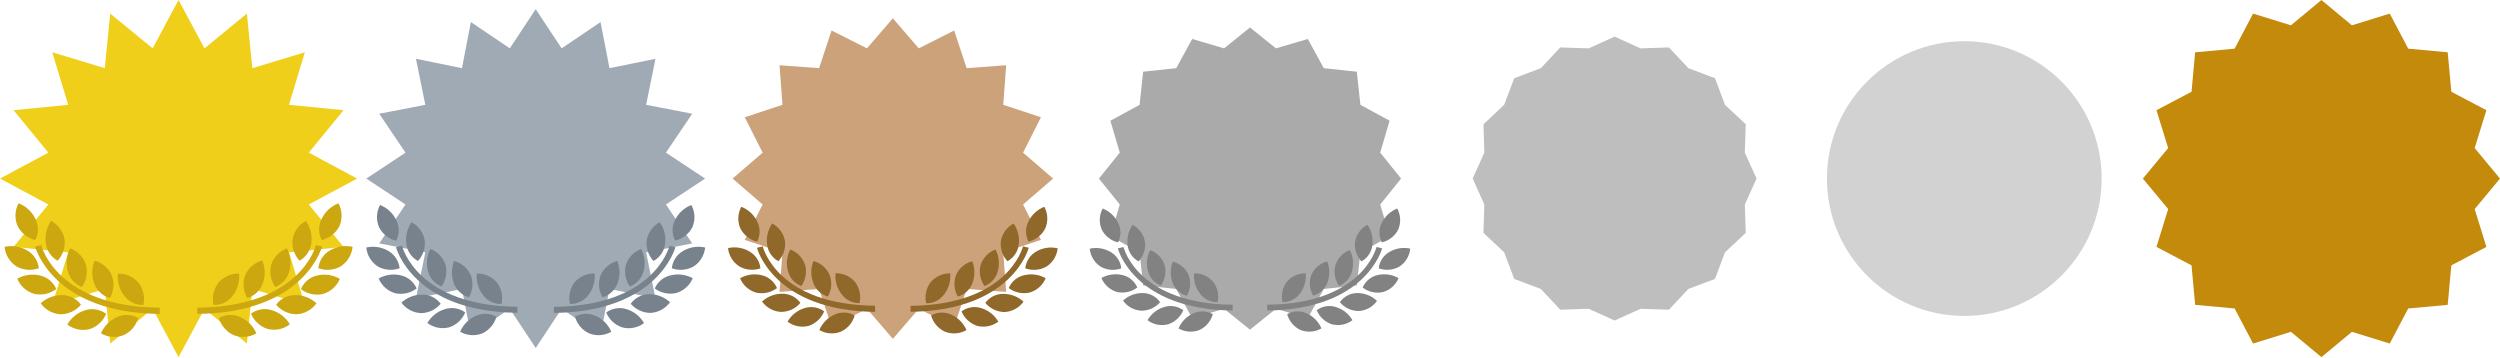
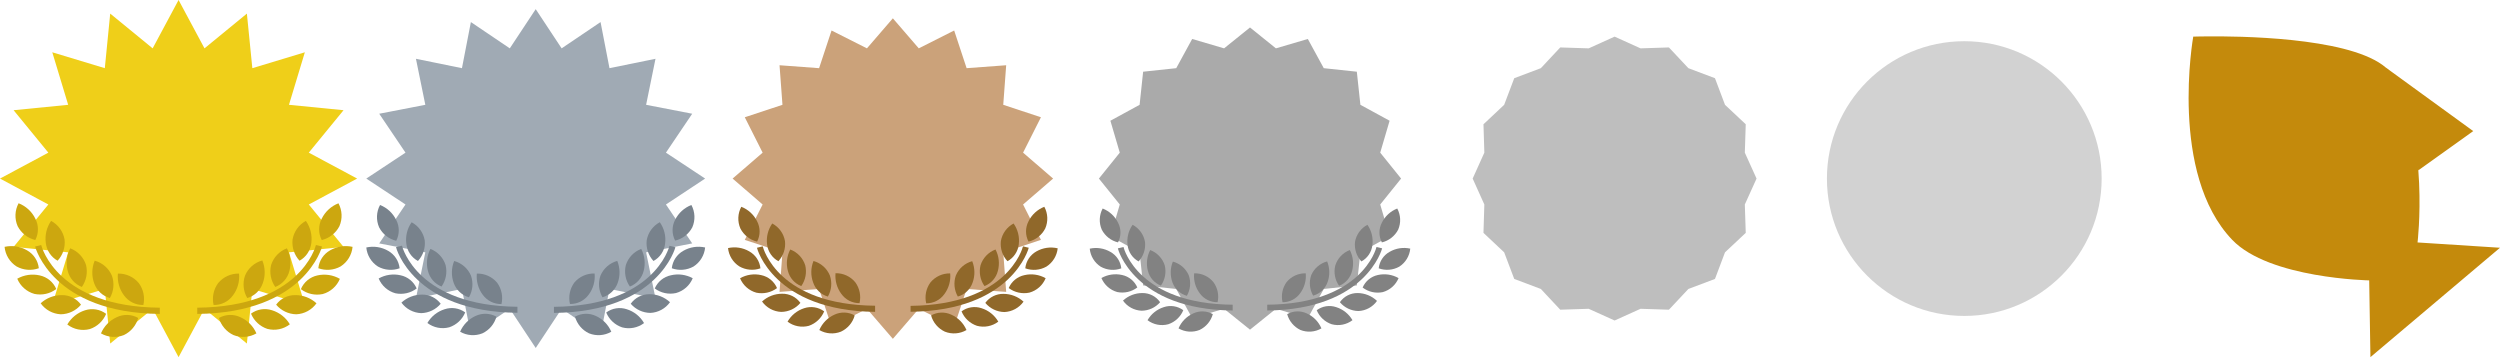
- <svg xmlns="http://www.w3.org/2000/svg" id="icons" viewBox="0 0 546 78">
-   <defs>
-     <style>.cls-1{fill:#efcf19;}.cls-2{fill:#a0aab4;}.cls-3{fill:#cba27a;}.cls-4{fill:#aaa;}.cls-5{fill:#bebebe;}.cls-6{fill:#cca70f;}.cls-7{fill:#78828c;}.cls-8{fill:#90682a;}.cls-9{fill:#828282;}.cls-10{fill:#d2d2d2;}.cls-11{fill:#c48a0c;}</style>
+ <svg xmlns="http://www.w3.org/2000/svg" id="icons" viewBox="0 0 546 78" version="1.1">
+   <defs id="defs1">
+     <style id="style1">.cls-1{fill:#efcf19;}.cls-2{fill:#a0aab4;}.cls-3{fill:#cba27a;}.cls-4{fill:#aaa;}.cls-5{fill:#bebebe;}.cls-6{fill:#cca70f;}.cls-7{fill:#78828c;}.cls-8{fill:#90682a;}.cls-9{fill:#828282;}.cls-10{fill:#d2d2d2;}.cls-11{fill:#c48a0c;}</style>
  </defs>
-   <polygon class="cls-1" points="39 0 44.66 10.56 53.92 2.97 55.11 14.89 66.58 11.42 63.11 22.89 75.03 24.07 67.44 33.34 78 39 67.44 44.66 75.03 53.92 63.11 55.11 66.58 66.58 55.11 63.11 53.92 75.03 44.66 67.44 39 78 33.34 67.44 24.07 75.03 22.89 63.11 11.42 66.58 14.89 55.11 2.97 53.92 10.56 44.66 0 39 10.56 33.34 2.97 24.07 14.89 22.89 11.42 11.42 22.89 14.89 24.07 2.97 33.34 10.56 39 0" />
-   <polygon class="cls-2" points="117 2 122.66 10.56 131.16 4.82 133.11 14.89 143.16 12.84 141.11 22.89 151.18 24.84 145.44 33.34 154 39 145.44 44.66 151.18 53.16 141.11 55.11 143.16 65.16 133.11 63.11 131.16 73.18 122.66 67.44 117 76 111.34 67.44 102.84 73.18 100.89 63.11 90.84 65.16 92.89 55.11 82.82 53.16 88.56 44.66 80 39 88.56 33.34 82.82 24.84 92.89 22.89 90.84 12.84 100.89 14.89 102.84 4.82 111.34 10.56 117 2" />
-   <polygon class="cls-3" points="195 4 200.66 10.56 208.39 6.66 211.11 14.89 219.75 14.25 219.11 22.89 227.34 25.61 223.44 33.34 230 39 223.44 44.66 227.34 52.39 219.11 55.11 219.75 63.75 211.11 63.11 208.39 71.34 200.66 67.44 195 74 189.34 67.44 181.61 71.34 178.89 63.11 170.25 63.75 170.89 55.11 162.66 52.39 166.56 44.66 160 39 166.56 33.34 162.66 25.61 170.89 22.89 170.25 14.25 178.89 14.89 181.61 6.66 189.34 10.56 195 4" />
-   <polygon class="cls-4" points="273 6 278.66 10.56 285.63 8.51 289.11 14.89 296.33 15.66 297.11 22.89 303.49 26.37 301.44 33.34 306 39 301.44 44.66 303.49 51.63 297.11 55.11 296.33 62.34 289.11 63.11 285.63 69.49 278.66 67.44 273 72 267.34 67.44 260.37 69.49 256.89 63.11 249.66 62.34 248.89 55.11 242.51 51.63 244.56 44.66 240 39 244.56 33.34 242.51 26.37 248.89 22.89 249.66 15.66 256.89 14.89 260.37 8.51 267.34 10.56 273 6" />
-   <polygon class="cls-5" points="352.63 8 358.29 10.56 364.49 10.36 368.74 14.89 374.55 17.08 376.74 22.89 381.27 27.14 381.07 33.34 383.63 39 381.07 44.66 381.27 50.86 376.74 55.11 374.55 60.92 368.74 63.11 364.49 67.64 358.29 67.44 352.63 70 346.97 67.44 340.76 67.64 336.52 63.11 330.71 60.92 328.51 55.11 323.99 50.86 324.18 44.66 321.63 39 324.18 33.34 323.99 27.14 328.51 22.89 330.71 17.08 336.52 14.89 340.76 10.36 346.97 10.56 352.63 8" />
-   <path class="cls-6" d="M72.1,54.67a5.11,5.11,0,0,0-2.58,3.91,5.88,5.88,0,0,0,4.87-.39A5.71,5.71,0,0,0,77,53.91,6.85,6.85,0,0,0,72.1,54.67Z" />
-   <path class="cls-6" d="M68,53.05a6.86,6.86,0,0,0-1.2-4.81A5.7,5.7,0,0,0,63.9,52.3a5.85,5.85,0,0,0,1.52,4.64A5.1,5.1,0,0,0,68,53.05Z" />
-   <path class="cls-6" d="M63.21,59.16a6.84,6.84,0,0,0-.55-4.93,5.78,5.78,0,0,0-3.45,3.64,5.92,5.92,0,0,0,.91,4.8A5.05,5.05,0,0,0,63.21,59.16Z" />
-   <path class="cls-6" d="M57.38,61.88a6.84,6.84,0,0,0-.09-5,5.72,5.72,0,0,0-3.77,3.3A5.88,5.88,0,0,0,54,65.09,5.06,5.06,0,0,0,57.38,61.88Z" />
-   <path class="cls-6" d="M50.87,64.52a6.82,6.82,0,0,0,1.34-4.77,5.75,5.75,0,0,0-4.56,2.07,5.86,5.86,0,0,0-1,4.79A5.07,5.07,0,0,0,50.87,64.52Z" />
-   <path class="cls-6" d="M74.13,49.4a5.75,5.75,0,0,0-.21-5,6.83,6.83,0,0,0-3.65,3.35,5.06,5.06,0,0,0,0,4.68A5.91,5.91,0,0,0,74.13,49.4Z" />
-   <path class="cls-6" d="M69.32,60.15a5.09,5.09,0,0,0-3.61,3,5.87,5.87,0,0,0,4.77,1.07,5.73,5.73,0,0,0,3.75-3.32A6.85,6.85,0,0,0,69.32,60.15Z" />
-   <path class="cls-6" d="M60.31,66.54a5.88,5.88,0,0,0,4.41,2.1,5.73,5.73,0,0,0,4.4-2.4,6.78,6.78,0,0,0-4.62-1.79A5.1,5.1,0,0,0,60.31,66.54Z" />
-   <path class="cls-6" d="M59.44,67.77a5.07,5.07,0,0,0-4.62.73,5.86,5.86,0,0,0,3.57,3.33,5.68,5.68,0,0,0,4.91-1A6.84,6.84,0,0,0,59.44,67.77Z" />
-   <path class="cls-6" d="M52.49,69.27a5.07,5.07,0,0,0-4.67.17A5.86,5.86,0,0,0,51,73.18a5.74,5.74,0,0,0,5-.37A6.81,6.81,0,0,0,52.49,69.27Z" />
-   <path class="cls-6" d="M70.33,53.84,69,53.51c-.13.55-3.63,13.48-25.92,13.69l0,1.36C66.5,68.35,70.3,54,70.33,53.84Z" />
-   <path class="cls-6" d="M8.48,58.58A5.11,5.11,0,0,0,5.9,54.67,6.85,6.85,0,0,0,1,53.91a5.71,5.71,0,0,0,2.61,4.28A5.88,5.88,0,0,0,8.48,58.58Z" />
-   <path class="cls-6" d="M12.58,56.94A5.85,5.85,0,0,0,14.1,52.3a5.71,5.71,0,0,0-2.94-4.06A6.88,6.88,0,0,0,10,53.05,5.1,5.1,0,0,0,12.58,56.94Z" />
-   <path class="cls-6" d="M17.88,62.67a5.92,5.92,0,0,0,.91-4.8,5.78,5.78,0,0,0-3.45-3.64,6.84,6.84,0,0,0-.55,4.93A5.05,5.05,0,0,0,17.88,62.67Z" />
-   <path class="cls-6" d="M24,65.09a5.89,5.89,0,0,0,.45-4.86,5.72,5.72,0,0,0-3.77-3.3,6.84,6.84,0,0,0-.09,5A5.07,5.07,0,0,0,24,65.09Z" />
-   <path class="cls-6" d="M31.31,66.61a5.86,5.86,0,0,0-1-4.79,5.75,5.75,0,0,0-4.56-2.07,6.82,6.82,0,0,0,1.34,4.77A5.07,5.07,0,0,0,31.31,66.61Z" />
-   <path class="cls-6" d="M7.71,52.42a5.06,5.06,0,0,0,0-4.68,6.83,6.83,0,0,0-3.65-3.35,5.75,5.75,0,0,0-.21,5A5.91,5.91,0,0,0,7.71,52.42Z" />
-   <path class="cls-6" d="M8.68,60.15a6.85,6.85,0,0,0-4.91.72,5.73,5.73,0,0,0,3.75,3.32,5.87,5.87,0,0,0,4.77-1.07A5.09,5.09,0,0,0,8.68,60.15Z" />
-   <path class="cls-6" d="M17.69,66.54a5.1,5.1,0,0,0-4.19-2.09,6.81,6.81,0,0,0-4.62,1.79,5.73,5.73,0,0,0,4.4,2.4A5.88,5.88,0,0,0,17.69,66.54Z" />
-   <path class="cls-6" d="M18.56,67.77a6.84,6.84,0,0,0-3.86,3.1,5.68,5.68,0,0,0,4.91,1,5.86,5.86,0,0,0,3.57-3.33A5.07,5.07,0,0,0,18.56,67.77Z" />
-   <path class="cls-6" d="M25.51,69.27a6.81,6.81,0,0,0-3.46,3.54,5.74,5.74,0,0,0,5,.37,5.86,5.86,0,0,0,3.13-3.74A5.07,5.07,0,0,0,25.51,69.27Z" />
-   <path class="cls-6" d="M9,53.51l-1.33.33C7.7,54,11.5,68.35,34.9,68.56V67.2C12.63,67,9.13,54.06,9,53.51Z" />
-   <path class="cls-7" d="M149.23,54.78a5,5,0,0,0-2.51,3.81,5.73,5.73,0,0,0,4.74-.38A5.56,5.56,0,0,0,154,54.05,6.64,6.64,0,0,0,149.23,54.78Z" />
-   <path class="cls-7" d="M145.26,53.21a6.62,6.62,0,0,0-1.16-4.68,5.56,5.56,0,0,0-2.86,3.95A5.71,5.71,0,0,0,142.72,57,4.91,4.91,0,0,0,145.26,53.21Z" />
-   <path class="cls-7" d="M140.58,59.16a6.7,6.7,0,0,0-.54-4.8,5.61,5.61,0,0,0-3.36,3.54,5.74,5.74,0,0,0,.89,4.68A4.94,4.94,0,0,0,140.58,59.16Z" />
-   <path class="cls-7" d="M134.9,61.8a6.68,6.68,0,0,0-.09-4.82,5.6,5.6,0,0,0-3.67,3.22,5.71,5.71,0,0,0,.44,4.73A5,5,0,0,0,134.9,61.8Z" />
-   <path class="cls-7" d="M128.56,64.37a6.63,6.63,0,0,0,1.3-4.64,5.58,5.58,0,0,0-4.44,2,5.73,5.73,0,0,0-.94,4.66A4.93,4.93,0,0,0,128.56,64.37Z" />
-   <path class="cls-7" d="M151.2,49.65a5.57,5.57,0,0,0-.2-4.88A6.62,6.62,0,0,0,147.45,48a4.9,4.9,0,0,0,0,4.55A5.7,5.7,0,0,0,151.2,49.65Z" />
-   <path class="cls-7" d="M146.53,60.12A4.93,4.93,0,0,0,143,63a5.69,5.69,0,0,0,4.64,1,5.56,5.56,0,0,0,3.65-3.23A6.67,6.67,0,0,0,146.53,60.12Z" />
-   <path class="cls-7" d="M137.75,66.34a5.76,5.76,0,0,0,4.3,2,5.61,5.61,0,0,0,4.28-2.34,6.66,6.66,0,0,0-4.5-1.75A5,5,0,0,0,137.75,66.34Z" />
-   <path class="cls-7" d="M136.9,67.54a4.93,4.93,0,0,0-4.5.71,5.72,5.72,0,0,0,3.48,3.25,5.55,5.55,0,0,0,4.78-.94A6.63,6.63,0,0,0,136.9,67.54Z" />
-   <path class="cls-7" d="M130.13,69a5,5,0,0,0-4.55.16,5.7,5.7,0,0,0,3.06,3.64,5.58,5.58,0,0,0,4.87-.35A6.69,6.69,0,0,0,130.13,69Z" />
-   <path class="cls-7" d="M147.51,54l-1.3-.32c-.13.54-3.54,13.13-25.23,13.33v1.33C143.78,68.11,147.47,54.11,147.51,54Z" />
-   <path class="cls-7" d="M87.28,58.59a5,5,0,0,0-2.51-3.81A6.64,6.64,0,0,0,80,54.05a5.56,5.56,0,0,0,2.54,4.16A5.73,5.73,0,0,0,87.28,58.59Z" />
-   <path class="cls-7" d="M91.28,57a5.71,5.71,0,0,0,1.48-4.51,5.56,5.56,0,0,0-2.86-3.95,6.62,6.62,0,0,0-1.16,4.68A4.91,4.91,0,0,0,91.28,57Z" />
-   <path class="cls-7" d="M96.43,62.58a5.74,5.74,0,0,0,.89-4.68A5.61,5.61,0,0,0,94,54.36a6.7,6.7,0,0,0-.54,4.8A4.94,4.94,0,0,0,96.43,62.58Z" />
-   <path class="cls-7" d="M102.42,64.93a5.71,5.71,0,0,0,.44-4.73A5.6,5.6,0,0,0,99.19,57a6.68,6.68,0,0,0-.09,4.82A5,5,0,0,0,102.42,64.93Z" />
-   <path class="cls-7" d="M109.52,66.41a5.73,5.73,0,0,0-.94-4.66,5.58,5.58,0,0,0-4.44-2,6.63,6.63,0,0,0,1.3,4.64A4.93,4.93,0,0,0,109.52,66.41Z" />
-   <path class="cls-7" d="M86.53,52.59a4.9,4.9,0,0,0,0-4.55A6.62,6.62,0,0,0,83,44.77a5.57,5.57,0,0,0-.2,4.88A5.7,5.7,0,0,0,86.53,52.59Z" />
-   <path class="cls-7" d="M87.47,60.12a6.67,6.67,0,0,0-4.77.7,5.56,5.56,0,0,0,3.65,3.23A5.73,5.73,0,0,0,91,63,4.93,4.93,0,0,0,87.47,60.12Z" />
-   <path class="cls-7" d="M96.25,66.34a5,5,0,0,0-4.08-2,6.66,6.66,0,0,0-4.5,1.75A5.61,5.61,0,0,0,92,68.39,5.76,5.76,0,0,0,96.25,66.34Z" />
-   <path class="cls-7" d="M97.1,67.54a6.63,6.63,0,0,0-3.76,3,5.55,5.55,0,0,0,4.78.94,5.72,5.72,0,0,0,3.48-3.25A4.93,4.93,0,0,0,97.1,67.54Z" />
-   <path class="cls-7" d="M103.87,69a6.69,6.69,0,0,0-3.38,3.45,5.58,5.58,0,0,0,4.87.35,5.7,5.7,0,0,0,3.06-3.64A5,5,0,0,0,103.87,69Z" />
-   <path class="cls-7" d="M87.79,53.65l-1.3.32c0,.14,3.73,14.14,26.52,14.34V67C91.33,66.78,87.92,54.19,87.79,53.65Z" />
-   <path class="cls-8" d="M226.36,54.9a4.81,4.81,0,0,0-2.44,3.7,5.54,5.54,0,0,0,4.61-.37,5.41,5.41,0,0,0,2.47-4A6.44,6.44,0,0,0,226.36,54.9Z" />
-   <path class="cls-8" d="M222.5,53.37a6.51,6.51,0,0,0-1.13-4.56,5.39,5.39,0,0,0-2.78,3.84,5.55,5.55,0,0,0,1.44,4.4A4.79,4.79,0,0,0,222.5,53.37Z" />
-   <path class="cls-8" d="M217.94,59.15a6.46,6.46,0,0,0-.52-4.66,5.44,5.44,0,0,0-3.27,3.44,5.59,5.59,0,0,0,.86,4.55A4.81,4.81,0,0,0,217.94,59.15Z" />
-   <path class="cls-8" d="M212.41,61.73a6.48,6.48,0,0,0-.08-4.69,5.44,5.44,0,0,0-3.57,3.12,5.58,5.58,0,0,0,.43,4.61A4.77,4.77,0,0,0,212.41,61.73Z" />
-   <path class="cls-8" d="M206.25,64.23a6.52,6.52,0,0,0,1.27-4.52,5.43,5.43,0,0,0-4.33,2,5.6,5.6,0,0,0-.91,4.54A4.82,4.82,0,0,0,206.25,64.23Z" />
-   <path class="cls-8" d="M228.28,49.9a5.42,5.42,0,0,0-.2-4.74,6.46,6.46,0,0,0-3.45,3.17,4.78,4.78,0,0,0,0,4.44A5.56,5.56,0,0,0,228.28,49.9Z" />
-   <path class="cls-8" d="M223.73,60.09a4.82,4.82,0,0,0-3.43,2.82,5.61,5.61,0,0,0,4.52,1,5.42,5.42,0,0,0,3.55-3.15A6.44,6.44,0,0,0,223.73,60.09Z" />
-   <path class="cls-8" d="M215.19,66.15a5.56,5.56,0,0,0,4.18,2,5.44,5.44,0,0,0,4.17-2.27,6.51,6.51,0,0,0-4.38-1.7A4.81,4.81,0,0,0,215.19,66.15Z" />
-   <path class="cls-8" d="M214.36,67.31A4.78,4.78,0,0,0,210,68a5.55,5.55,0,0,0,3.38,3.16,5.4,5.4,0,0,0,4.65-.91A6.46,6.46,0,0,0,214.36,67.31Z" />
-   <path class="cls-8" d="M207.78,68.73a4.81,4.81,0,0,0-4.43.16,5.56,5.56,0,0,0,3,3.54,5.4,5.4,0,0,0,4.73-.35A6.45,6.45,0,0,0,207.78,68.73Z" />
-   <path class="cls-8" d="M224.68,54.11l-1.26-.31c-.13.52-3.44,12.77-24.55,13v1.29C221.05,67.86,224.65,54.25,224.68,54.11Z" />
-   <path class="cls-8" d="M166.08,58.6a4.81,4.81,0,0,0-2.44-3.7,6.44,6.44,0,0,0-4.64-.72,5.41,5.41,0,0,0,2.47,4A5.54,5.54,0,0,0,166.08,58.6Z" />
-   <path class="cls-8" d="M170,57.05a5.55,5.55,0,0,0,1.44-4.4,5.39,5.39,0,0,0-2.78-3.84,6.51,6.51,0,0,0-1.13,4.56A4.79,4.79,0,0,0,170,57.05Z" />
-   <path class="cls-8" d="M175,62.48a5.59,5.59,0,0,0,.86-4.55,5.44,5.44,0,0,0-3.27-3.44,6.46,6.46,0,0,0-.52,4.66A4.81,4.81,0,0,0,175,62.48Z" />
-   <path class="cls-8" d="M180.81,64.77a5.58,5.58,0,0,0,.43-4.61A5.44,5.44,0,0,0,177.67,57a6.48,6.48,0,0,0-.08,4.69A4.77,4.77,0,0,0,180.81,64.77Z" />
-   <path class="cls-8" d="M187.72,66.21a5.6,5.6,0,0,0-.91-4.54,5.43,5.43,0,0,0-4.33-2,6.52,6.52,0,0,0,1.27,4.52A4.82,4.82,0,0,0,187.72,66.21Z" />
-   <path class="cls-8" d="M165.35,52.77a4.78,4.78,0,0,0,0-4.44,6.46,6.46,0,0,0-3.45-3.17,5.42,5.42,0,0,0-.2,4.74A5.56,5.56,0,0,0,165.35,52.77Z" />
-   <path class="cls-8" d="M166.27,60.09a6.44,6.44,0,0,0-4.64.68,5.42,5.42,0,0,0,3.55,3.15,5.61,5.61,0,0,0,4.52-1A4.82,4.82,0,0,0,166.27,60.09Z" />
-   <path class="cls-8" d="M174.81,66.15a4.81,4.81,0,0,0-4-2,6.51,6.51,0,0,0-4.38,1.7,5.44,5.44,0,0,0,4.17,2.27A5.56,5.56,0,0,0,174.81,66.15Z" />
-   <path class="cls-8" d="M175.64,67.31A6.46,6.46,0,0,0,172,70.25a5.4,5.4,0,0,0,4.65.91A5.59,5.59,0,0,0,180,68,4.8,4.8,0,0,0,175.64,67.31Z" />
-   <path class="cls-8" d="M182.22,68.73a6.45,6.45,0,0,0-3.28,3.35,5.4,5.4,0,0,0,4.73.35,5.56,5.56,0,0,0,3-3.54A4.81,4.81,0,0,0,182.22,68.73Z" />
-   <path class="cls-8" d="M166.58,53.8l-1.26.31c0,.14,3.63,13.75,25.8,14V66.77C170,66.57,166.71,54.32,166.58,53.8Z" />
-   <path class="cls-9" d="M303.49,55a4.68,4.68,0,0,0-2.38,3.6,5.42,5.42,0,0,0,4.49-.36,5.27,5.27,0,0,0,2.4-3.94A6.27,6.27,0,0,0,303.49,55Z" />
-   <path class="cls-9" d="M299.73,53.52a6.31,6.31,0,0,0-1.09-4.43,5.28,5.28,0,0,0-2.71,3.74,5.42,5.42,0,0,0,1.4,4.27A4.65,4.65,0,0,0,299.73,53.52Z" />
-   <path class="cls-9" d="M295.3,59.15a6.32,6.32,0,0,0-.5-4.54A5.3,5.3,0,0,0,291.62,58a5.42,5.42,0,0,0,.84,4.42A4.67,4.67,0,0,0,295.3,59.15Z" />
-   <path class="cls-9" d="M289.93,61.65a6.33,6.33,0,0,0-.08-4.56,5.3,5.3,0,0,0-3.48,3,5.44,5.44,0,0,0,.42,4.48A4.67,4.67,0,0,0,289.93,61.65Z" />
-   <path class="cls-9" d="M283.93,64.08a6.25,6.25,0,0,0,1.24-4.39A5.27,5.27,0,0,0,281,61.6a5.39,5.39,0,0,0-.89,4.41A4.68,4.68,0,0,0,283.93,64.08Z" />
-   <path class="cls-9" d="M305.36,50.16a5.31,5.31,0,0,0-.2-4.62,6.29,6.29,0,0,0-3.36,3.09,4.66,4.66,0,0,0,0,4.31A5.44,5.44,0,0,0,305.36,50.16Z" />
-   <path class="cls-9" d="M300.93,60.06a4.68,4.68,0,0,0-3.33,2.74,5.41,5.41,0,0,0,4.39,1,5.28,5.28,0,0,0,3.46-3.06A6.32,6.32,0,0,0,300.93,60.06Z" />
-   <path class="cls-9" d="M292.63,66a5.4,5.4,0,0,0,4.06,1.93,5.26,5.26,0,0,0,4.05-2.21A6.23,6.23,0,0,0,296.49,64,4.66,4.66,0,0,0,292.63,66Z" />
-   <path class="cls-9" d="M291.83,67.08a4.65,4.65,0,0,0-4.26.67,5.39,5.39,0,0,0,3.29,3.07,5.24,5.24,0,0,0,4.52-.89A6.29,6.29,0,0,0,291.83,67.08Z" />
-   <path class="cls-9" d="M285.42,68.46a4.67,4.67,0,0,0-4.3.15A5.43,5.43,0,0,0,284,72.06a5.28,5.28,0,0,0,4.6-.34A6.24,6.24,0,0,0,285.42,68.46Z" />
-   <path class="cls-9" d="M301.86,54.24l-1.23-.3c-.12.51-3.34,12.42-23.87,12.61v1.26C298.33,67.62,301.82,54.38,301.86,54.24Z" />
-   <path class="cls-9" d="M244.89,58.61a4.68,4.68,0,0,0-2.38-3.6,6.27,6.27,0,0,0-4.51-.7,5.27,5.27,0,0,0,2.4,3.94A5.42,5.42,0,0,0,244.89,58.61Z" />
-   <path class="cls-9" d="M248.67,57.1a5.42,5.42,0,0,0,1.4-4.27,5.28,5.28,0,0,0-2.71-3.74,6.35,6.35,0,0,0-1.1,4.43A4.68,4.68,0,0,0,248.67,57.1Z" />
-   <path class="cls-9" d="M253.54,62.38a5.42,5.42,0,0,0,.84-4.42,5.28,5.28,0,0,0-3.18-3.35,6.32,6.32,0,0,0-.5,4.54A4.67,4.67,0,0,0,253.54,62.38Z" />
-   <path class="cls-9" d="M259.21,64.61a5.44,5.44,0,0,0,.42-4.48,5.3,5.3,0,0,0-3.48-3,6.33,6.33,0,0,0-.08,4.56A4.67,4.67,0,0,0,259.21,64.61Z" />
-   <path class="cls-9" d="M265.92,66A5.39,5.39,0,0,0,265,61.6a5.27,5.27,0,0,0-4.2-1.91,6.25,6.25,0,0,0,1.24,4.39A4.68,4.68,0,0,0,265.92,66Z" />
-   <path class="cls-9" d="M244.18,52.94a4.66,4.66,0,0,0,0-4.31,6.29,6.29,0,0,0-3.36-3.09,5.29,5.29,0,0,0-.19,4.62A5.43,5.43,0,0,0,244.18,52.94Z" />
-   <path class="cls-9" d="M245.07,60.06a6.32,6.32,0,0,0-4.52.66A5.28,5.28,0,0,0,244,63.78a5.41,5.41,0,0,0,4.39-1A4.68,4.68,0,0,0,245.07,60.06Z" />
-   <path class="cls-9" d="M253.37,66A4.66,4.66,0,0,0,249.51,64a6.26,6.26,0,0,0-4.25,1.65,5.26,5.26,0,0,0,4.05,2.21A5.4,5.4,0,0,0,253.37,66Z" />
-   <path class="cls-9" d="M254.17,67.08a6.29,6.29,0,0,0-3.55,2.85,5.24,5.24,0,0,0,4.52.89,5.39,5.39,0,0,0,3.29-3.07A4.65,4.65,0,0,0,254.17,67.08Z" />
-   <path class="cls-9" d="M260.58,68.46a6.24,6.24,0,0,0-3.19,3.26,5.28,5.28,0,0,0,4.6.34,5.43,5.43,0,0,0,2.89-3.45A4.67,4.67,0,0,0,260.58,68.46Z" />
-   <path class="cls-9" d="M245.37,53.94l-1.23.3c0,.14,3.53,13.38,25.08,13.57l0-1.26C248.71,66.36,245.49,54.45,245.37,53.94Z" />
-   <circle class="cls-10" cx="429" cy="39" r="30" />
-   <polygon class="cls-11" points="507 0 513.66 5.53 521.92 2.97 525.96 10.63 534.58 11.42 535.37 20.04 543.03 24.07 540.47 32.34 546 39 540.47 45.66 543.03 53.92 535.37 57.96 534.58 66.58 525.96 67.37 521.92 75.03 513.66 72.47 507 78 500.34 72.47 492.07 75.03 488.04 67.37 479.42 66.58 478.63 57.96 470.97 53.92 473.53 45.66 468 39 473.53 32.34 470.97 24.07 478.63 20.04 479.42 11.42 488.04 10.63 492.07 2.97 500.34 5.53 507 0" />
+   <polygon class="cls-1" points="39 0 44.66 10.56 53.92 2.97 55.11 14.89 66.58 11.42 63.11 22.89 75.03 24.07 67.44 33.34 78 39 67.44 44.66 75.03 53.92 63.11 55.11 66.58 66.58 55.11 63.11 53.92 75.03 44.66 67.44 39 78 33.34 67.44 24.07 75.03 22.89 63.11 11.42 66.58 14.89 55.11 2.97 53.92 10.56 44.66 0 39 10.56 33.34 2.97 24.07 14.89 22.89 11.42 11.42 22.89 14.89 24.07 2.97 33.34 10.56 39 0" id="polygon1" />
+   <polygon class="cls-2" points="117 2 122.66 10.56 131.16 4.82 133.11 14.89 143.16 12.84 141.11 22.89 151.18 24.84 145.44 33.34 154 39 145.44 44.66 151.18 53.16 141.11 55.11 143.16 65.16 133.11 63.11 131.16 73.18 122.66 67.44 117 76 111.34 67.44 102.84 73.18 100.89 63.11 90.84 65.16 92.89 55.11 82.82 53.16 88.56 44.66 80 39 88.56 33.34 82.82 24.84 92.89 22.89 90.84 12.84 100.89 14.89 102.84 4.82 111.34 10.56 117 2" id="polygon2" />
+   <polygon class="cls-3" points="195 4 200.66 10.56 208.39 6.66 211.11 14.89 219.75 14.25 219.11 22.89 227.34 25.61 223.44 33.34 230 39 223.44 44.66 227.34 52.39 219.11 55.11 219.75 63.75 211.11 63.11 208.39 71.34 200.66 67.44 195 74 189.34 67.44 181.61 71.34 178.89 63.11 170.25 63.75 170.89 55.11 162.66 52.39 166.56 44.66 160 39 166.56 33.34 162.66 25.61 170.89 22.89 170.25 14.25 178.89 14.89 181.61 6.66 189.34 10.56 195 4" id="polygon3" />
+   <polygon class="cls-4" points="273 6 278.66 10.56 285.63 8.51 289.11 14.89 296.33 15.66 297.11 22.89 303.49 26.37 301.44 33.34 306 39 301.44 44.66 303.49 51.63 297.11 55.11 296.33 62.34 289.11 63.11 285.63 69.49 278.66 67.44 273 72 267.34 67.44 260.37 69.49 256.89 63.11 249.66 62.34 248.89 55.11 242.51 51.63 244.56 44.66 240 39 244.56 33.34 242.51 26.37 248.89 22.89 249.66 15.66 256.89 14.89 260.37 8.51 267.34 10.56 273 6" id="polygon4" />
+   <polygon class="cls-5" points="352.63 8 358.29 10.56 364.49 10.36 368.74 14.89 374.55 17.08 376.74 22.89 381.27 27.14 381.07 33.34 383.63 39 381.07 44.66 381.27 50.86 376.74 55.11 374.55 60.92 368.74 63.11 364.49 67.64 358.29 67.44 352.63 70 346.97 67.44 340.76 67.64 336.52 63.11 330.71 60.92 328.51 55.11 323.99 50.86 324.18 44.66 321.63 39 324.18 33.34 323.99 27.14 328.51 22.89 330.71 17.08 336.52 14.89 340.76 10.36 346.97 10.56 352.63 8" id="polygon5" />
+   <path class="cls-6" d="M72.1,54.67a5.11,5.11,0,0,0-2.58,3.91,5.88,5.88,0,0,0,4.87-.39A5.71,5.71,0,0,0,77,53.91,6.85,6.85,0,0,0,72.1,54.67Z" id="path5" />
+   <path class="cls-6" d="M68,53.05a6.86,6.86,0,0,0-1.2-4.81A5.7,5.7,0,0,0,63.9,52.3a5.85,5.85,0,0,0,1.52,4.64A5.1,5.1,0,0,0,68,53.05Z" id="path6" />
+   <path class="cls-6" d="M63.21,59.16a6.84,6.84,0,0,0-.55-4.93,5.78,5.78,0,0,0-3.45,3.64,5.92,5.92,0,0,0,.91,4.8A5.05,5.05,0,0,0,63.21,59.16Z" id="path7" />
+   <path class="cls-6" d="M57.38,61.88a6.84,6.84,0,0,0-.09-5,5.72,5.72,0,0,0-3.77,3.3A5.88,5.88,0,0,0,54,65.09,5.06,5.06,0,0,0,57.38,61.88Z" id="path8" />
+   <path class="cls-6" d="M50.87,64.52a6.82,6.82,0,0,0,1.34-4.77,5.75,5.75,0,0,0-4.56,2.07,5.86,5.86,0,0,0-1,4.79A5.07,5.07,0,0,0,50.87,64.52Z" id="path9" />
+   <path class="cls-6" d="M74.13,49.4a5.75,5.75,0,0,0-.21-5,6.83,6.83,0,0,0-3.65,3.35,5.06,5.06,0,0,0,0,4.68A5.91,5.91,0,0,0,74.13,49.4Z" id="path10" />
+   <path class="cls-6" d="M69.32,60.15a5.09,5.09,0,0,0-3.61,3,5.87,5.87,0,0,0,4.77,1.07,5.73,5.73,0,0,0,3.75-3.32A6.85,6.85,0,0,0,69.32,60.15Z" id="path11" />
+   <path class="cls-6" d="M60.31,66.54a5.88,5.88,0,0,0,4.41,2.1,5.73,5.73,0,0,0,4.4-2.4,6.78,6.78,0,0,0-4.62-1.79A5.1,5.1,0,0,0,60.31,66.54Z" id="path12" />
+   <path class="cls-6" d="M59.44,67.77a5.07,5.07,0,0,0-4.62.73,5.86,5.86,0,0,0,3.57,3.33,5.68,5.68,0,0,0,4.91-1A6.84,6.84,0,0,0,59.44,67.77Z" id="path13" />
+   <path class="cls-6" d="M52.49,69.27a5.07,5.07,0,0,0-4.67.17A5.86,5.86,0,0,0,51,73.18a5.74,5.74,0,0,0,5-.37A6.81,6.81,0,0,0,52.49,69.27Z" id="path14" />
+   <path class="cls-6" d="M70.33,53.84,69,53.51c-.13.55-3.63,13.48-25.92,13.69l0,1.36C66.5,68.35,70.3,54,70.33,53.84Z" id="path15" />
+   <path class="cls-6" d="M8.48,58.58A5.11,5.11,0,0,0,5.9,54.67,6.85,6.85,0,0,0,1,53.91a5.71,5.71,0,0,0,2.61,4.28A5.88,5.88,0,0,0,8.48,58.58Z" id="path16" />
+   <path class="cls-6" d="M12.58,56.94A5.85,5.85,0,0,0,14.1,52.3a5.71,5.71,0,0,0-2.94-4.06A6.88,6.88,0,0,0,10,53.05,5.1,5.1,0,0,0,12.58,56.94Z" id="path17" />
+   <path class="cls-6" d="M17.88,62.67a5.92,5.92,0,0,0,.91-4.8,5.78,5.78,0,0,0-3.45-3.64,6.84,6.84,0,0,0-.55,4.93A5.05,5.05,0,0,0,17.88,62.67Z" id="path18" />
+   <path class="cls-6" d="M24,65.09a5.89,5.89,0,0,0,.45-4.86,5.72,5.72,0,0,0-3.77-3.3,6.84,6.84,0,0,0-.09,5A5.07,5.07,0,0,0,24,65.09Z" id="path19" />
+   <path class="cls-6" d="M31.31,66.61a5.86,5.86,0,0,0-1-4.79,5.75,5.75,0,0,0-4.56-2.07,6.82,6.82,0,0,0,1.34,4.77A5.07,5.07,0,0,0,31.31,66.61Z" id="path20" />
+   <path class="cls-6" d="M7.71,52.42a5.06,5.06,0,0,0,0-4.68,6.83,6.83,0,0,0-3.65-3.35,5.75,5.75,0,0,0-.21,5A5.91,5.91,0,0,0,7.71,52.42Z" id="path21" />
+   <path class="cls-6" d="M8.68,60.15a6.85,6.85,0,0,0-4.91.72,5.73,5.73,0,0,0,3.75,3.32,5.87,5.87,0,0,0,4.77-1.07A5.09,5.09,0,0,0,8.68,60.15Z" id="path22" />
+   <path class="cls-6" d="M17.69,66.54a5.1,5.1,0,0,0-4.19-2.09,6.81,6.81,0,0,0-4.62,1.79,5.73,5.73,0,0,0,4.4,2.4A5.88,5.88,0,0,0,17.69,66.54Z" id="path23" />
+   <path class="cls-6" d="M18.56,67.77a6.84,6.84,0,0,0-3.86,3.1,5.68,5.68,0,0,0,4.91,1,5.86,5.86,0,0,0,3.57-3.33A5.07,5.07,0,0,0,18.56,67.77Z" id="path24" />
+   <path class="cls-6" d="M25.51,69.27a6.81,6.81,0,0,0-3.46,3.54,5.74,5.74,0,0,0,5,.37,5.86,5.86,0,0,0,3.13-3.74A5.07,5.07,0,0,0,25.51,69.27Z" id="path25" />
+   <path class="cls-6" d="M9,53.51l-1.33.33C7.7,54,11.5,68.35,34.9,68.56V67.2C12.63,67,9.13,54.06,9,53.51Z" id="path26" />
+   <path class="cls-7" d="M149.23,54.78a5,5,0,0,0-2.51,3.81,5.73,5.73,0,0,0,4.74-.38A5.56,5.56,0,0,0,154,54.05,6.64,6.64,0,0,0,149.23,54.78Z" id="path27" />
+   <path class="cls-7" d="M145.26,53.21a6.62,6.62,0,0,0-1.16-4.68,5.56,5.56,0,0,0-2.86,3.95A5.71,5.71,0,0,0,142.72,57,4.91,4.91,0,0,0,145.26,53.21Z" id="path28" />
+   <path class="cls-7" d="M140.58,59.16a6.7,6.7,0,0,0-.54-4.8,5.61,5.61,0,0,0-3.36,3.54,5.74,5.74,0,0,0,.89,4.68A4.94,4.94,0,0,0,140.58,59.16Z" id="path29" />
+   <path class="cls-7" d="M134.9,61.8a6.68,6.68,0,0,0-.09-4.82,5.6,5.6,0,0,0-3.67,3.22,5.71,5.71,0,0,0,.44,4.73A5,5,0,0,0,134.9,61.8Z" id="path30" />
+   <path class="cls-7" d="M128.56,64.37a6.63,6.63,0,0,0,1.3-4.64,5.58,5.58,0,0,0-4.44,2,5.73,5.73,0,0,0-.94,4.66A4.93,4.93,0,0,0,128.56,64.37Z" id="path31" />
+   <path class="cls-7" d="M151.2,49.65a5.57,5.57,0,0,0-.2-4.88A6.62,6.62,0,0,0,147.45,48a4.9,4.9,0,0,0,0,4.55A5.7,5.7,0,0,0,151.2,49.65Z" id="path32" />
+   <path class="cls-7" d="M146.53,60.12A4.93,4.93,0,0,0,143,63a5.69,5.69,0,0,0,4.64,1,5.56,5.56,0,0,0,3.65-3.23A6.67,6.67,0,0,0,146.53,60.12Z" id="path33" />
+   <path class="cls-7" d="M137.75,66.34a5.76,5.76,0,0,0,4.3,2,5.61,5.61,0,0,0,4.28-2.34,6.66,6.66,0,0,0-4.5-1.75A5,5,0,0,0,137.75,66.34Z" id="path34" />
+   <path class="cls-7" d="M136.9,67.54a4.93,4.93,0,0,0-4.5.71,5.72,5.72,0,0,0,3.48,3.25,5.55,5.55,0,0,0,4.78-.94A6.63,6.63,0,0,0,136.9,67.54Z" id="path35" />
+   <path class="cls-7" d="M130.13,69a5,5,0,0,0-4.55.16,5.7,5.7,0,0,0,3.06,3.64,5.58,5.58,0,0,0,4.87-.35A6.69,6.69,0,0,0,130.13,69Z" id="path36" />
+   <path class="cls-7" d="M147.51,54l-1.3-.32c-.13.54-3.54,13.13-25.23,13.33v1.33C143.78,68.11,147.47,54.11,147.51,54Z" id="path37" />
+   <path class="cls-7" d="M87.28,58.59a5,5,0,0,0-2.51-3.81A6.64,6.64,0,0,0,80,54.05a5.56,5.56,0,0,0,2.54,4.16A5.73,5.73,0,0,0,87.28,58.59Z" id="path38" />
+   <path class="cls-7" d="M91.28,57a5.71,5.71,0,0,0,1.48-4.51,5.56,5.56,0,0,0-2.86-3.95,6.62,6.62,0,0,0-1.16,4.68A4.91,4.91,0,0,0,91.28,57Z" id="path39" />
+   <path class="cls-7" d="M96.43,62.58a5.74,5.74,0,0,0,.89-4.68A5.61,5.61,0,0,0,94,54.36a6.7,6.7,0,0,0-.54,4.8A4.94,4.94,0,0,0,96.43,62.58Z" id="path40" />
+   <path class="cls-7" d="M102.42,64.93a5.71,5.71,0,0,0,.44-4.73A5.6,5.6,0,0,0,99.19,57a6.68,6.68,0,0,0-.09,4.82A5,5,0,0,0,102.42,64.93Z" id="path41" />
+   <path class="cls-7" d="M109.52,66.41a5.73,5.73,0,0,0-.94-4.66,5.58,5.58,0,0,0-4.44-2,6.63,6.63,0,0,0,1.3,4.64A4.93,4.93,0,0,0,109.52,66.41Z" id="path42" />
+   <path class="cls-7" d="M86.53,52.59a4.9,4.9,0,0,0,0-4.55A6.62,6.62,0,0,0,83,44.77a5.57,5.57,0,0,0-.2,4.88A5.7,5.7,0,0,0,86.53,52.59Z" id="path43" />
+   <path class="cls-7" d="M87.47,60.12a6.67,6.67,0,0,0-4.77.7,5.56,5.56,0,0,0,3.65,3.23A5.73,5.73,0,0,0,91,63,4.93,4.93,0,0,0,87.47,60.12Z" id="path44" />
+   <path class="cls-7" d="M96.25,66.34a5,5,0,0,0-4.08-2,6.66,6.66,0,0,0-4.5,1.75A5.61,5.61,0,0,0,92,68.39,5.76,5.76,0,0,0,96.25,66.34Z" id="path45" />
+   <path class="cls-7" d="M97.1,67.54a6.63,6.63,0,0,0-3.76,3,5.55,5.55,0,0,0,4.78.94,5.72,5.72,0,0,0,3.48-3.25A4.93,4.93,0,0,0,97.1,67.54Z" id="path46" />
+   <path class="cls-7" d="M103.87,69a6.69,6.69,0,0,0-3.38,3.45,5.58,5.58,0,0,0,4.87.35,5.7,5.7,0,0,0,3.06-3.64A5,5,0,0,0,103.87,69Z" id="path47" />
+   <path class="cls-7" d="M87.79,53.65l-1.3.32c0,.14,3.73,14.14,26.52,14.34V67C91.33,66.78,87.92,54.19,87.79,53.65Z" id="path48" />
+   <path class="cls-8" d="M226.36,54.9a4.81,4.81,0,0,0-2.44,3.7,5.54,5.54,0,0,0,4.61-.37,5.41,5.41,0,0,0,2.47-4A6.44,6.44,0,0,0,226.36,54.9Z" id="path49" />
+   <path class="cls-8" d="M222.5,53.37a6.51,6.51,0,0,0-1.13-4.56,5.39,5.39,0,0,0-2.78,3.84,5.55,5.55,0,0,0,1.44,4.4A4.79,4.79,0,0,0,222.5,53.37Z" id="path50" />
+   <path class="cls-8" d="M217.94,59.15a6.46,6.46,0,0,0-.52-4.66,5.44,5.44,0,0,0-3.27,3.44,5.59,5.59,0,0,0,.86,4.55A4.81,4.81,0,0,0,217.94,59.15Z" id="path51" />
+   <path class="cls-8" d="M212.41,61.73a6.48,6.48,0,0,0-.08-4.69,5.44,5.44,0,0,0-3.57,3.12,5.58,5.58,0,0,0,.43,4.61A4.77,4.77,0,0,0,212.41,61.73Z" id="path52" />
+   <path class="cls-8" d="M206.25,64.23a6.52,6.52,0,0,0,1.27-4.52,5.43,5.43,0,0,0-4.33,2,5.6,5.6,0,0,0-.91,4.54A4.82,4.82,0,0,0,206.25,64.23Z" id="path53" />
+   <path class="cls-8" d="M228.28,49.9a5.42,5.42,0,0,0-.2-4.74,6.46,6.46,0,0,0-3.45,3.17,4.78,4.78,0,0,0,0,4.44A5.56,5.56,0,0,0,228.28,49.9Z" id="path54" />
+   <path class="cls-8" d="M223.73,60.09a4.82,4.82,0,0,0-3.43,2.82,5.61,5.61,0,0,0,4.52,1,5.42,5.42,0,0,0,3.55-3.15A6.44,6.44,0,0,0,223.73,60.09Z" id="path55" />
+   <path class="cls-8" d="M215.19,66.15a5.56,5.56,0,0,0,4.18,2,5.44,5.44,0,0,0,4.17-2.27,6.51,6.51,0,0,0-4.38-1.7A4.81,4.81,0,0,0,215.19,66.15Z" id="path56" />
+   <path class="cls-8" d="M214.36,67.31A4.78,4.78,0,0,0,210,68a5.55,5.55,0,0,0,3.38,3.16,5.4,5.4,0,0,0,4.65-.91A6.46,6.46,0,0,0,214.36,67.31Z" id="path57" />
+   <path class="cls-8" d="M207.78,68.73a4.81,4.81,0,0,0-4.43.16,5.56,5.56,0,0,0,3,3.54,5.4,5.4,0,0,0,4.73-.35A6.45,6.45,0,0,0,207.78,68.73Z" id="path58" />
+   <path class="cls-8" d="M224.68,54.11l-1.26-.31c-.13.52-3.44,12.77-24.55,13v1.29C221.05,67.86,224.65,54.25,224.68,54.11Z" id="path59" />
+   <path class="cls-8" d="M166.08,58.6a4.81,4.81,0,0,0-2.44-3.7,6.44,6.44,0,0,0-4.64-.72,5.41,5.41,0,0,0,2.47,4A5.54,5.54,0,0,0,166.08,58.6Z" id="path60" />
+   <path class="cls-8" d="M170,57.05a5.55,5.55,0,0,0,1.44-4.4,5.39,5.39,0,0,0-2.78-3.84,6.51,6.51,0,0,0-1.13,4.56A4.79,4.79,0,0,0,170,57.05Z" id="path61" />
+   <path class="cls-8" d="M175,62.48a5.59,5.59,0,0,0,.86-4.55,5.44,5.44,0,0,0-3.27-3.44,6.46,6.46,0,0,0-.52,4.66A4.81,4.81,0,0,0,175,62.48Z" id="path62" />
+   <path class="cls-8" d="M180.81,64.77a5.58,5.58,0,0,0,.43-4.61A5.44,5.44,0,0,0,177.67,57a6.48,6.48,0,0,0-.08,4.69A4.77,4.77,0,0,0,180.81,64.77Z" id="path63" />
+   <path class="cls-8" d="M187.72,66.21a5.6,5.6,0,0,0-.91-4.54,5.43,5.43,0,0,0-4.33-2,6.52,6.52,0,0,0,1.27,4.52A4.82,4.82,0,0,0,187.72,66.21Z" id="path64" />
+   <path class="cls-8" d="M165.35,52.77a4.78,4.78,0,0,0,0-4.44,6.46,6.46,0,0,0-3.45-3.17,5.42,5.42,0,0,0-.2,4.74A5.56,5.56,0,0,0,165.35,52.77Z" id="path65" />
+   <path class="cls-8" d="M166.27,60.09a6.44,6.44,0,0,0-4.64.68,5.42,5.42,0,0,0,3.55,3.15,5.61,5.61,0,0,0,4.52-1A4.82,4.82,0,0,0,166.27,60.09Z" id="path66" />
+   <path class="cls-8" d="M174.81,66.15a4.81,4.81,0,0,0-4-2,6.51,6.51,0,0,0-4.38,1.7,5.44,5.44,0,0,0,4.17,2.27A5.56,5.56,0,0,0,174.81,66.15Z" id="path67" />
+   <path class="cls-8" d="M175.64,67.31A6.46,6.46,0,0,0,172,70.25a5.4,5.4,0,0,0,4.65.91A5.59,5.59,0,0,0,180,68,4.8,4.8,0,0,0,175.64,67.31Z" id="path68" />
+   <path class="cls-8" d="M182.22,68.73a6.45,6.45,0,0,0-3.28,3.35,5.4,5.4,0,0,0,4.73.35,5.56,5.56,0,0,0,3-3.54A4.81,4.81,0,0,0,182.22,68.73Z" id="path69" />
+   <path class="cls-8" d="M166.58,53.8l-1.26.31c0,.14,3.63,13.75,25.8,14V66.77C170,66.57,166.71,54.32,166.58,53.8Z" id="path70" />
+   <path class="cls-9" d="M303.49,55a4.68,4.68,0,0,0-2.38,3.6,5.42,5.42,0,0,0,4.49-.36,5.27,5.27,0,0,0,2.4-3.94A6.27,6.27,0,0,0,303.49,55Z" id="path71" />
+   <path class="cls-9" d="M299.73,53.52a6.31,6.31,0,0,0-1.09-4.43,5.28,5.28,0,0,0-2.71,3.74,5.42,5.42,0,0,0,1.4,4.27A4.65,4.65,0,0,0,299.73,53.52Z" id="path72" />
+   <path class="cls-9" d="M295.3,59.15a6.32,6.32,0,0,0-.5-4.54A5.3,5.3,0,0,0,291.62,58a5.42,5.42,0,0,0,.84,4.42A4.67,4.67,0,0,0,295.3,59.15Z" id="path73" />
+   <path class="cls-9" d="M289.93,61.65a6.33,6.33,0,0,0-.08-4.56,5.3,5.3,0,0,0-3.48,3,5.44,5.44,0,0,0,.42,4.48A4.67,4.67,0,0,0,289.93,61.65Z" id="path74" />
+   <path class="cls-9" d="M283.93,64.08a6.25,6.25,0,0,0,1.24-4.39A5.27,5.27,0,0,0,281,61.6a5.39,5.39,0,0,0-.89,4.41A4.68,4.68,0,0,0,283.93,64.08Z" id="path75" />
+   <path class="cls-9" d="M305.36,50.16a5.31,5.31,0,0,0-.2-4.62,6.29,6.29,0,0,0-3.36,3.09,4.66,4.66,0,0,0,0,4.31A5.44,5.44,0,0,0,305.36,50.16Z" id="path76" />
+   <path class="cls-9" d="M300.93,60.06a4.68,4.68,0,0,0-3.33,2.74,5.41,5.41,0,0,0,4.39,1,5.28,5.28,0,0,0,3.46-3.06A6.32,6.32,0,0,0,300.93,60.06Z" id="path77" />
+   <path class="cls-9" d="M292.63,66a5.4,5.4,0,0,0,4.06,1.93,5.26,5.26,0,0,0,4.05-2.21A6.23,6.23,0,0,0,296.49,64,4.66,4.66,0,0,0,292.63,66Z" id="path78" />
+   <path class="cls-9" d="M291.83,67.08a4.65,4.65,0,0,0-4.26.67,5.39,5.39,0,0,0,3.29,3.07,5.24,5.24,0,0,0,4.52-.89A6.29,6.29,0,0,0,291.83,67.08Z" id="path79" />
+   <path class="cls-9" d="M285.42,68.46a4.67,4.67,0,0,0-4.3.15A5.43,5.43,0,0,0,284,72.06a5.28,5.28,0,0,0,4.6-.34A6.24,6.24,0,0,0,285.42,68.46Z" id="path80" />
+   <path class="cls-9" d="M301.86,54.24l-1.23-.3c-.12.51-3.34,12.42-23.87,12.61v1.26C298.33,67.62,301.82,54.38,301.86,54.24Z" id="path81" />
+   <path class="cls-9" d="M244.89,58.61a4.68,4.68,0,0,0-2.38-3.6,6.27,6.27,0,0,0-4.51-.7,5.27,5.27,0,0,0,2.4,3.94A5.42,5.42,0,0,0,244.89,58.61Z" id="path82" />
+   <path class="cls-9" d="M248.67,57.1a5.42,5.42,0,0,0,1.4-4.27,5.28,5.28,0,0,0-2.71-3.74,6.35,6.35,0,0,0-1.1,4.43A4.68,4.68,0,0,0,248.67,57.1Z" id="path83" />
+   <path class="cls-9" d="M253.54,62.38a5.42,5.42,0,0,0,.84-4.42,5.28,5.28,0,0,0-3.18-3.35,6.32,6.32,0,0,0-.5,4.54A4.67,4.67,0,0,0,253.54,62.38Z" id="path84" />
+   <path class="cls-9" d="M259.21,64.61a5.44,5.44,0,0,0,.42-4.48,5.3,5.3,0,0,0-3.48-3,6.33,6.33,0,0,0-.08,4.56A4.67,4.67,0,0,0,259.21,64.61Z" id="path85" />
+   <path class="cls-9" d="M265.92,66A5.39,5.39,0,0,0,265,61.6a5.27,5.27,0,0,0-4.2-1.91,6.25,6.25,0,0,0,1.24,4.39A4.68,4.68,0,0,0,265.92,66Z" id="path86" />
+   <path class="cls-9" d="M244.18,52.94a4.66,4.66,0,0,0,0-4.31,6.29,6.29,0,0,0-3.36-3.09,5.29,5.29,0,0,0-.19,4.62A5.43,5.43,0,0,0,244.18,52.94Z" id="path87" />
+   <path class="cls-9" d="M245.07,60.06a6.32,6.32,0,0,0-4.52.66A5.28,5.28,0,0,0,244,63.78a5.41,5.41,0,0,0,4.39-1A4.68,4.68,0,0,0,245.07,60.06Z" id="path88" />
+   <path class="cls-9" d="M253.37,66A4.66,4.66,0,0,0,249.51,64a6.26,6.26,0,0,0-4.25,1.65,5.26,5.26,0,0,0,4.05,2.21A5.4,5.4,0,0,0,253.37,66Z" id="path89" />
+   <path class="cls-9" d="M254.17,67.08a6.29,6.29,0,0,0-3.55,2.85,5.24,5.24,0,0,0,4.52.89,5.39,5.39,0,0,0,3.29-3.07A4.65,4.65,0,0,0,254.17,67.08Z" id="path90" />
+   <path class="cls-9" d="M260.58,68.46a6.24,6.24,0,0,0-3.19,3.26,5.28,5.28,0,0,0,4.6.34,5.43,5.43,0,0,0,2.89-3.45A4.67,4.67,0,0,0,260.58,68.46Z" id="path91" />
+   <path class="cls-9" d="M245.37,53.94l-1.23.3c0,.14,3.53,13.38,25.08,13.57l0-1.26C248.71,66.36,245.49,54.45,245.37,53.94Z" id="path92" />
+   <circle class="cls-10" cx="429" cy="39" r="30" id="circle92" />
+   <path id="path93" style="fill:#c48a0c;fill-opacity:1;stroke:#e5275c;stroke-opacity:0" d="M 485.018,7.943 C 481.372,7.914 479.004,8 479.004,8 c 0,0 -5.349,29.962 8.537,44.406 8.115,8.442 29.893,8.83 29.893,8.83 L 517.701,78 546,54.109 527.992,52.951 c 0,0 2.672,-22.451 -5.283,-36.264 -4.34,-7.537 -26.756,-8.656 -37.691,-8.744 z" />
+   <path style="fill:#c48a0c;fill-opacity:1;stroke:#e5275c;stroke-opacity:0" d="m 521.103,14.791 19.05,13.84 -11.99,8.568 z" id="path95" />
</svg>
